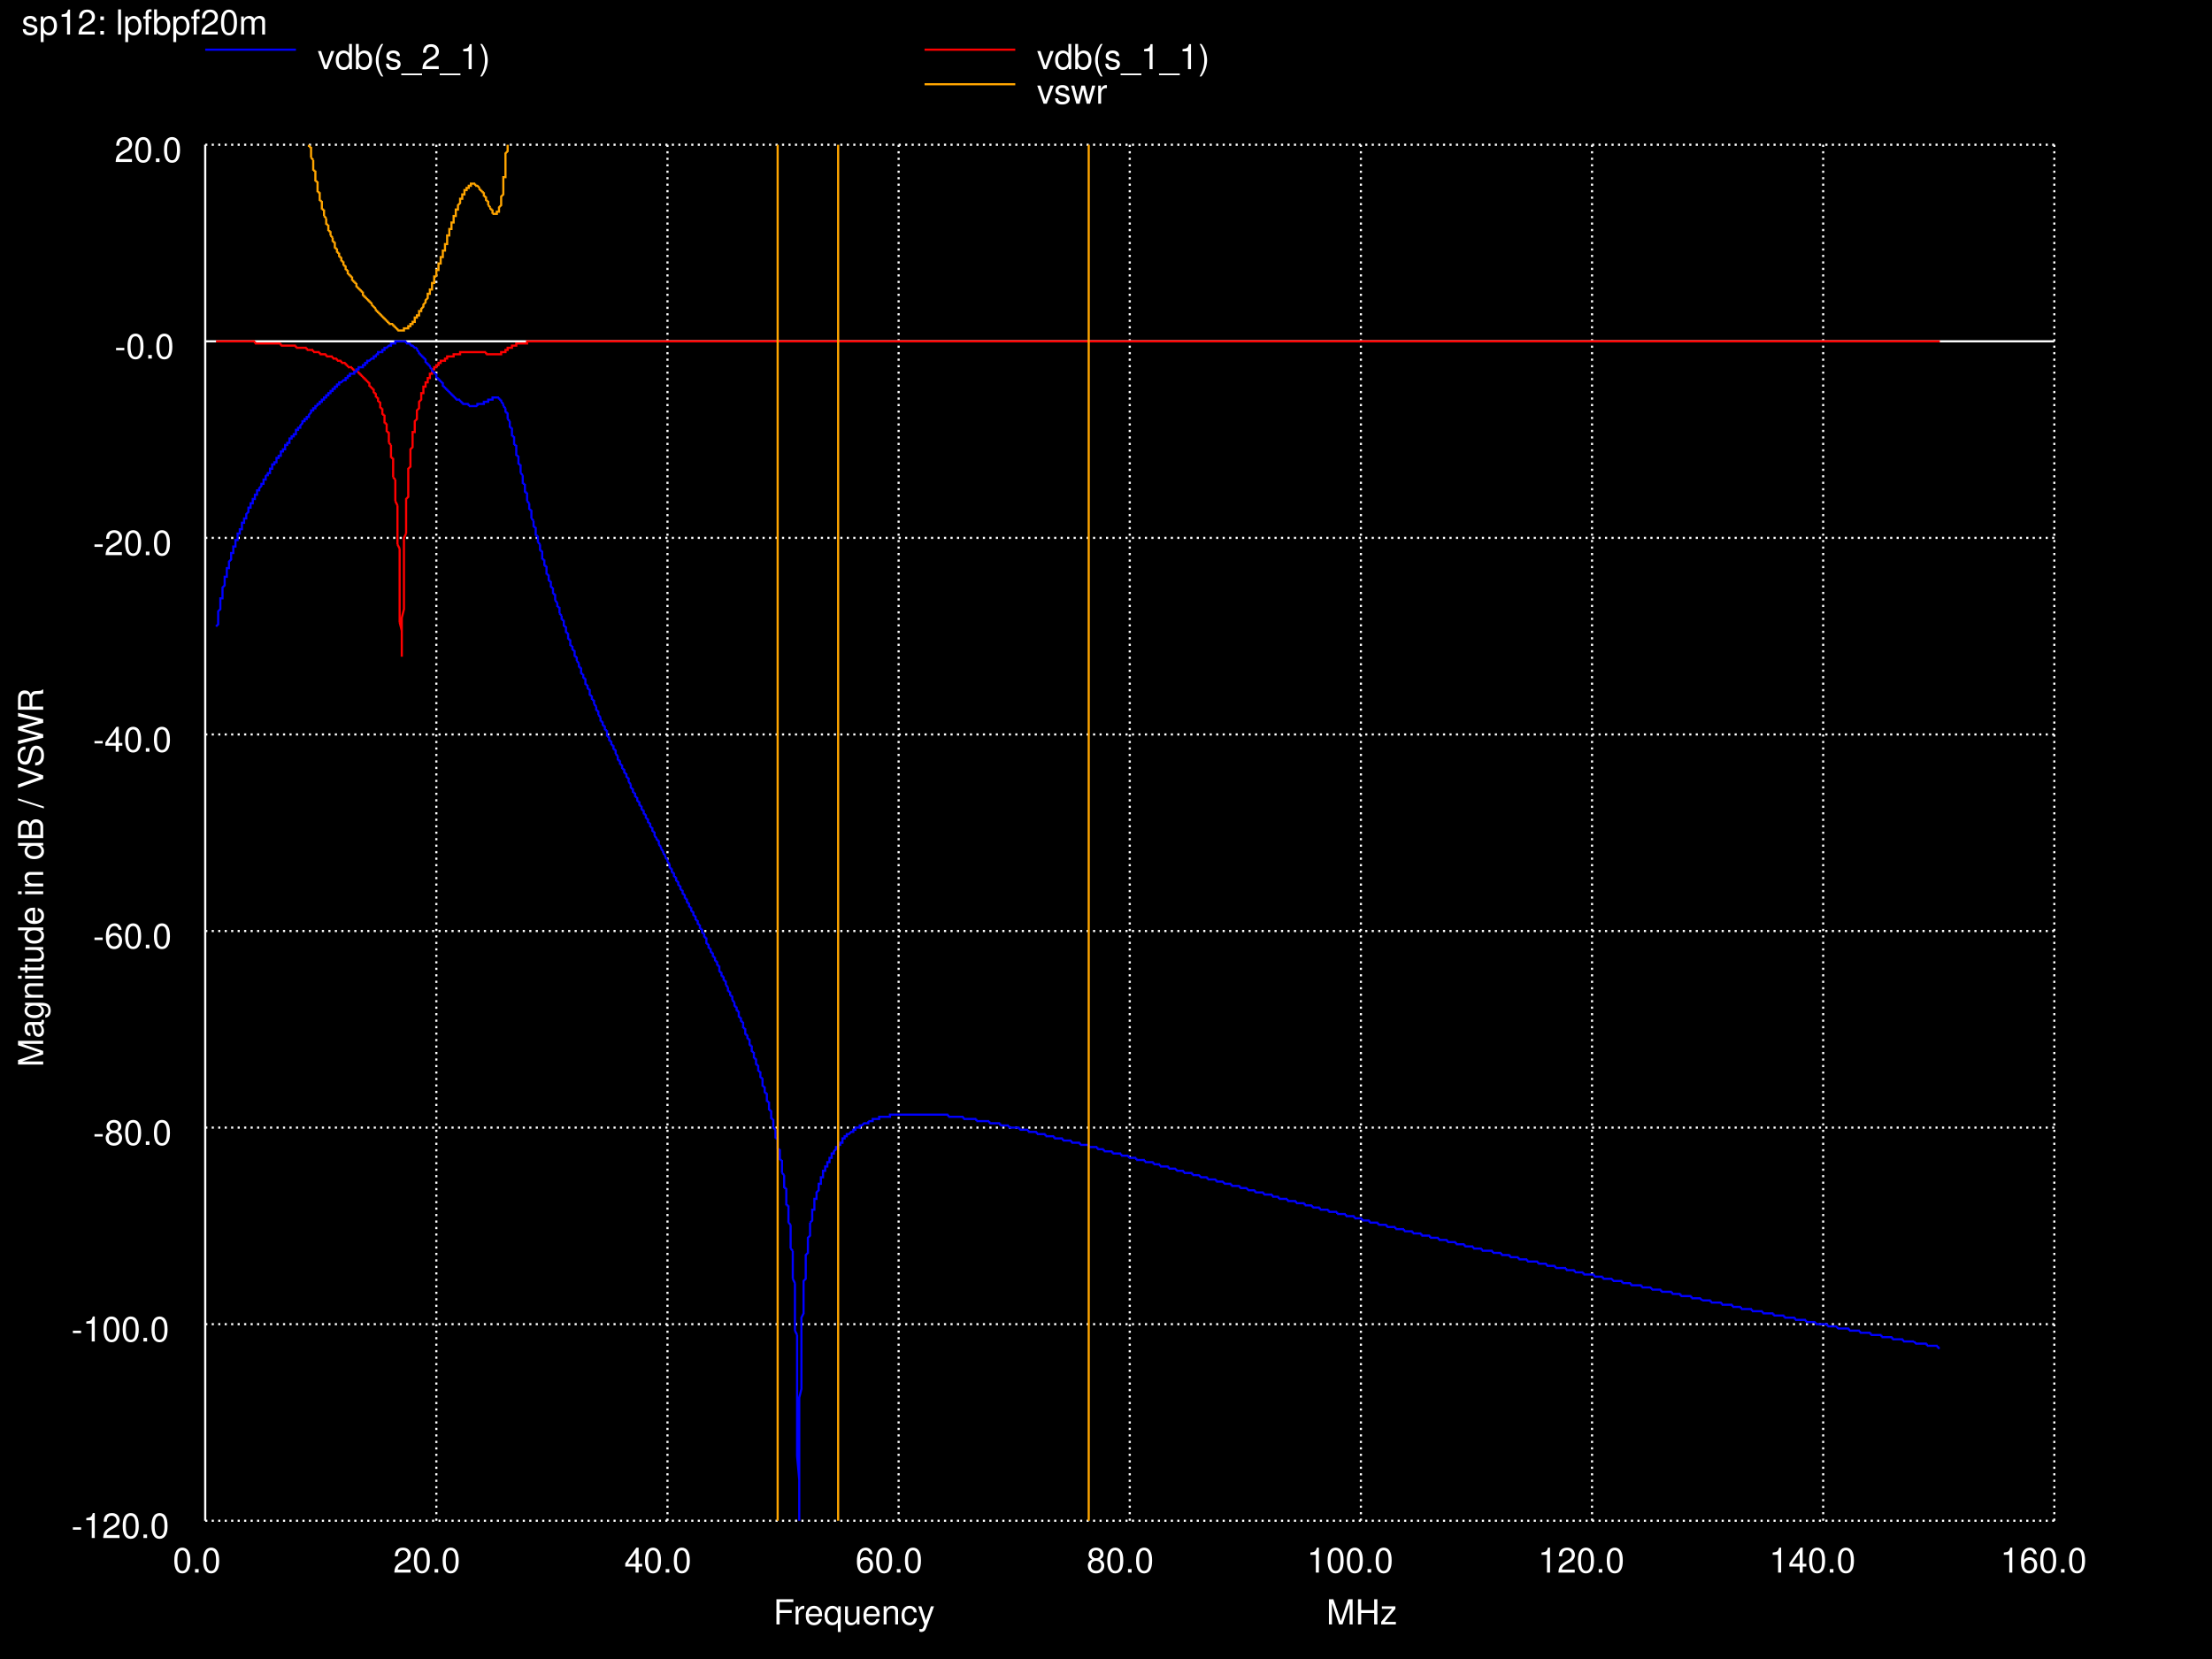
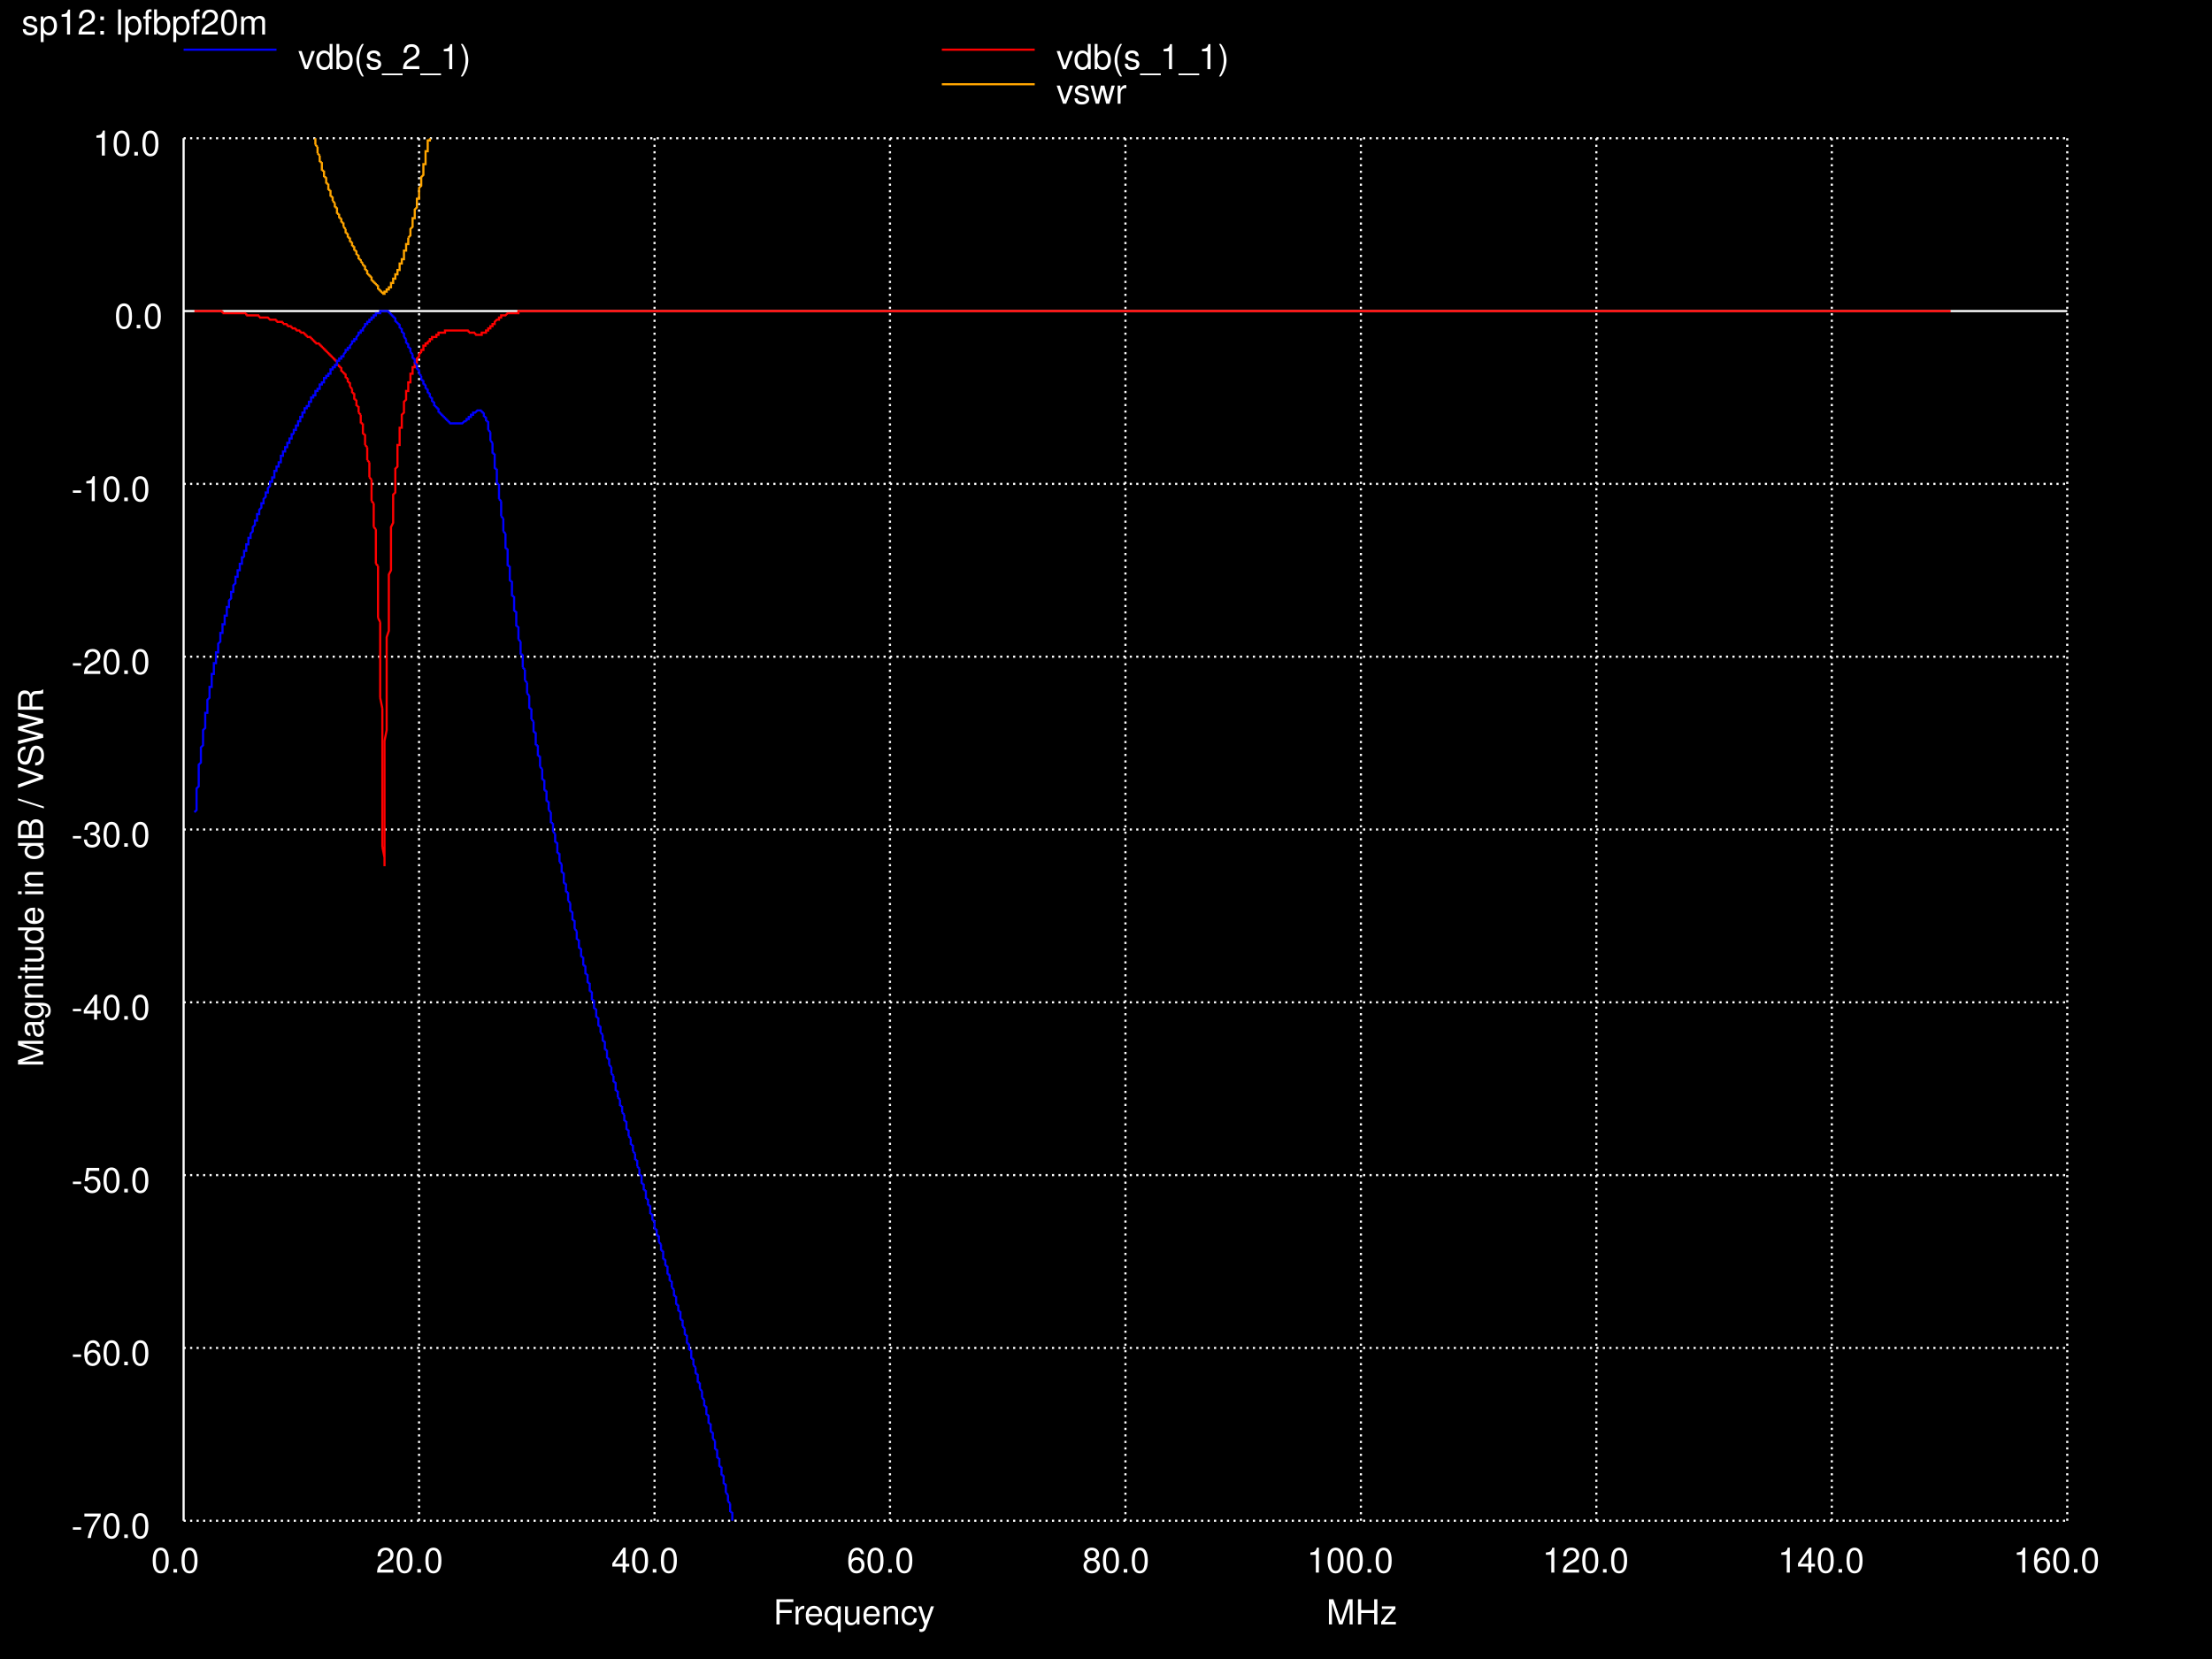
<svg xmlns="http://www.w3.org/2000/svg" version="1.1" width="100%" height="100%" viewBox="0 0 1024 768" style="fill: none; font-family: Helvetica;  font: Helvetica; ">
  <rect x="0" y="0" width="1024" height="768" fill="black" stroke="none" />
  <text stroke="none" fill="white" font-size="16" x="358" y="752">
Frequency
</text>
  <text transform="rotate(-90, 20, 494)" stroke="none" fill="white" font-size="16" x="20" y="494">
Magnitude in dB / VSWR
</text>
  <text stroke="none" fill="white" font-size="16" x="10" y="16">
sp12: lpfbpf20m
</text>
-   <path stroke="white" d="M95 704l0 -637" />
-   <text stroke="none" fill="white" font-size="16" x="80" y="728">
+   <path stroke="white" d="M85 704l0 -640" />
+   <text stroke="none" fill="white" font-size="16" x="70" y="728">
0.0
</text>
-   <path stroke="white" stroke-dasharray="1,2" d="M202 704l0 -637" />
-   <text stroke="none" fill="white" font-size="16" x="182" y="728">
+   <path stroke="white" stroke-dasharray="1,2" d="M194 704l0 -640" />
+   <text stroke="none" fill="white" font-size="16" x="174" y="728">
20.0
</text>
-   <path stroke="white" stroke-dasharray="1,2" d="M309 704l0 -637" />
-   <text stroke="none" fill="white" font-size="16" x="289" y="728">
+   <path stroke="white" stroke-dasharray="1,2" d="M303 704l0 -640" />
+   <text stroke="none" fill="white" font-size="16" x="283" y="728">
40.0
</text>
-   <path stroke="white" stroke-dasharray="1,2" d="M416 704l0 -637" />
-   <text stroke="none" fill="white" font-size="16" x="396" y="728">
+   <path stroke="white" stroke-dasharray="1,2" d="M412 704l0 -640" />
+   <text stroke="none" fill="white" font-size="16" x="392" y="728">
60.0
</text>
-   <path stroke="white" stroke-dasharray="1,2" d="M523 704l0 -637" />
-   <text stroke="none" fill="white" font-size="16" x="503" y="728">
+   <path stroke="white" stroke-dasharray="1,2" d="M521 704l0 -640" />
+   <text stroke="none" fill="white" font-size="16" x="501" y="728">
80.0
</text>
-   <path stroke="white" stroke-dasharray="1,2" d="M630 704l0 -637" />
+   <path stroke="white" stroke-dasharray="1,2" d="M630 704l0 -640" />
  <text stroke="none" fill="white" font-size="16" x="605" y="728">
100.0
</text>
-   <path stroke="white" stroke-dasharray="1,2" d="M737 704l0 -637" />
-   <text stroke="none" fill="white" font-size="16" x="712" y="728">
+   <path stroke="white" stroke-dasharray="1,2" d="M739 704l0 -640" />
+   <text stroke="none" fill="white" font-size="16" x="714" y="728">
120.0
</text>
-   <path stroke="white" stroke-dasharray="1,2" d="M844 704l0 -637" />
-   <text stroke="none" fill="white" font-size="16" x="819" y="728">
+   <path stroke="white" stroke-dasharray="1,2" d="M848 704l0 -640" />
+   <text stroke="none" fill="white" font-size="16" x="823" y="728">
140.0
</text>
-   <path stroke="white" stroke-dasharray="1,2" d="M951 704l0 -637" />
-   <text stroke="none" fill="white" font-size="16" x="926" y="728">
+   <path stroke="white" stroke-dasharray="1,2" d="M957 704l0 -640" />
+   <text stroke="none" fill="white" font-size="16" x="932" y="728">
160.0
</text>
  <text stroke="none" fill="white" font-size="16" x="614" y="752">
MHz
</text>
-   <path stroke="white" stroke-dasharray="1,2" d="M95 704l856 0" />
+   <path stroke="white" stroke-dasharray="1,2" d="M85 704l872 0" />
  <text stroke="none" fill="white" font-size="16" x="33" y="712">
- -120.0
+ -70.0
</text>
-   <path stroke="white" stroke-dasharray="1,2" d="M95 613l856 0" />
-   <text stroke="none" fill="white" font-size="16" x="33" y="621">
- -100.0
- </text>
-   <path stroke="white" stroke-dasharray="1,2" d="M95 522l856 0" />
-   <text stroke="none" fill="white" font-size="16" x="43" y="530">
- -80.0
- </text>
-   <path stroke="white" stroke-dasharray="1,2" d="M95 431l856 0" />
-   <text stroke="none" fill="white" font-size="16" x="43" y="439">
+   <path stroke="white" stroke-dasharray="1,2" d="M85 624l872 0" />
+   <text stroke="none" fill="white" font-size="16" x="33" y="632">
-60.0
</text>
-   <path stroke="white" stroke-dasharray="1,2" d="M95 340l856 0" />
-   <text stroke="none" fill="white" font-size="16" x="43" y="348">
+   <path stroke="white" stroke-dasharray="1,2" d="M85 544l872 0" />
+   <text stroke="none" fill="white" font-size="16" x="33" y="552">
+ -50.0
+ </text>
+   <path stroke="white" stroke-dasharray="1,2" d="M85 464l872 0" />
+   <text stroke="none" fill="white" font-size="16" x="33" y="472">
-40.0
</text>
-   <path stroke="white" stroke-dasharray="1,2" d="M95 249l856 0" />
-   <text stroke="none" fill="white" font-size="16" x="43" y="257">
+   <path stroke="white" stroke-dasharray="1,2" d="M85 384l872 0" />
+   <text stroke="none" fill="white" font-size="16" x="33" y="392">
+ -30.0
+ </text>
+   <path stroke="white" stroke-dasharray="1,2" d="M85 304l872 0" />
+   <text stroke="none" fill="white" font-size="16" x="33" y="312">
-20.0
</text>
-   <path stroke="white" d="M95 158l856 0" />
-   <text stroke="none" fill="white" font-size="16" x="53" y="166">
- -0.0
+   <path stroke="white" stroke-dasharray="1,2" d="M85 224l872 0" />
+   <text stroke="none" fill="white" font-size="16" x="33" y="232">
+ -10.0
</text>
-   <path stroke="white" stroke-dasharray="1,2" d="M95 67l856 0" />
-   <text stroke="none" fill="white" font-size="16" x="53" y="75">
- 20.0
+   <path stroke="white" d="M85 144l872 0" />
+   <text stroke="none" fill="white" font-size="16" x="53" y="152">
+ 0.0
+ </text>
+   <path stroke="white" stroke-dasharray="1,2" d="M85 64l872 0" />
+   <text stroke="none" fill="white" font-size="16" x="43" y="72">
+ 10.0
</text>
  <text stroke="none" fill="white" font-size="16" x="10" y="32">
     
</text>
-   <path stroke="red" d="M428 23l42 0" />
-   <text stroke="none" fill="white" font-size="16" x="480" y="32">
+   <path stroke="red" d="M436 23l43 0" />
+   <text stroke="none" fill="white" font-size="16" x="489" y="32">
vdb(s_1_1)
</text>
-   <path stroke="red" d="M100 158l18 0M118 159l0 -1M118 159l12 0M130 160l0 -1M130 160l7 0M137 161l0 -1M137 161l5 0M142 162l0 -1M142 162l3 0M145 163l0 -1M145 163l3 0M148 164l0 -1M148 164l3 0M151 165l0 -1M151 165l3 0M154 166l0 -1M154 166l2 0M156 167l0 -1" />
-   <path stroke="red" d="M156 167l2 0M158 168l0 -1M158 168l2 0M160 169l0 -1M160 169l1 0M161 170l0 -1M161 170l2 0M163 171l0 -1M163 171l1 0M164 172l0 -1M164 172l2 0M166 173l0 -1M166 173l1 0M167 174l0 -1M167 174l1 0M168 175l0 -1M168 175l1 0M169 176l0 -1" />
-   <path stroke="red" d="M169 176l1 0M170 177l0 -1M170 177l1 0M171 179l0 -2M171 179l1 0M172 180l0 -1M172 180l1 0M173 182l0 -2M173 182l1 0M174 184l0 -2M174 184l1 0M175 186l0 -2M175 186l1 0M176 189l0 -3M176 189l1 0M177 192l0 -3M177 192l1 0M178 196l0 -4" />
-   <path stroke="red" d="M178 196l1 0M179 200l0 -4M179 200l1 0M180 205l0 -5M180 205l1 1M181 212l0 -6M181 212l1 0M182 221l0 -9M182 221l1 1M183 232l0 -10M183 232l1 2M184 252l0 -18M184 252l1 2M185 288l0 -34M185 288l1 4M186 304l0 -18 1 -4 0 -33 1 -2" />
-   <path stroke="red" d="M188 247l0 -16 1 -1 0 -13 1 -1 0 -8 1 -1 0 -7 1 0 0 -5 1 -1 0 -4 1 -1 0 -3 1 -1 0 -3 1 0 0 -3 1 0 0 -2 1 0 0 -2 1 0 0 -2 1 0 0 -2 1 0 0 -1 1 0 0 -1 1 0 0 -1 1 0 0 -1 2 0 0 -1 1 0 0 -1 3 0 0 -1 3 0 0 -1 12 0M225 164l0 -1" />
-   <path stroke="red" d="M225 164l7 0 0 -1 2 0 0 -1 1 0 0 -1 2 0 0 -1 2 0 0 -1 5 0 0 -1 654 0" />
-   <path stroke="blue" d="M95 23l42 0" />
-   <text stroke="none" fill="white" font-size="16" x="147" y="32">
+   <path stroke="red" d="M90 144l13 0M103 145l0 -1M103 145l11 0M114 146l0 -1M114 146l6 0M120 147l0 -1M120 147l4 0 1 1 3 0M128 149l0 -1M128 149l3 0M131 150l0 -1M131 150l2 0M133 151l0 -1M133 151l2 0M135 152l0 -1M135 152l2 0M137 153l0 -1M137 153l2 0" />
+   <path stroke="red" d="M139 154l0 -1M139 154l2 0M141 155l0 -1M141 155l1 0M142 156l0 -1M142 156l2 0M144 157l0 -1M144 157l1 0M145 158l0 -1M145 158l1 0M146 159l0 -1M146 159l2 0M148 160l0 -1M148 160l1 0M149 161l0 -1M149 161l1 0M150 162l0 -1M150 162l1 0" />
+   <path stroke="red" d="M151 163l0 -1M151 163l1 0M152 164l0 -1M152 164l1 0M153 165l0 -1M153 165l1 0M154 166l0 -1M154 166l1 0M155 167l0 -1M155 167l1 0M156 169l0 -2M156 169l1 0M157 170l0 -1M157 170l1 0M158 172l0 -2M158 172l1 0M159 173l0 -1M159 173l1 0" />
+   <path stroke="red" d="M160 175l0 -2M160 175l1 0M161 177l0 -2M161 177l1 0M162 179l0 -2M162 179l1 1M163 182l0 -2M163 182l1 0M164 185l0 -3M164 185l1 0M165 188l0 -3M165 188l1 0M166 191l0 -3M166 191l1 1M167 196l0 -4M167 196l1 0M168 201l0 -5M168 201l1 0" />
+   <path stroke="red" d="M169 206l0 -5M169 206l1 1M170 213l0 -6M170 213l1 1M171 221l0 -7M171 221l1 1M172 232l0 -10M172 232l1 1M173 244l0 -11M173 244l1 1M174 261l0 -16M174 261l1 1M175 286l0 -24M175 286l1 2M176 323l0 -35M176 323l1 5M177 392l0 -64" />
+   <path stroke="red" d="M177 392l1 5M178 401l0 -58 1 -5 0 -43 1 -3 0 -26 1 -2 0 -20 1 -2 0 -13 1 -1 0 -11 1 -1 0 -10 1 0 0 -8 1 0 0 -6 1 -1 0 -5 1 -1 0 -4 1 0 0 -4 1 0 0 -4 1 0 0 -3 1 0 0 -2 1 0 0 -2 1 -1 0 -1 1 -1 0 -1 1 0 0 -2 1 0 0 -1 1 0 0 -1" />
+   <path stroke="red" d="M198 158l1 0 0 -1 1 0 0 -1 2 0 0 -1 1 0 0 -1 3 0 0 -1 11 0M217 154l0 -1M217 154l3 0M220 155l0 -1M220 155l3 0 0 -1 2 0 0 -1 1 0 0 -1 1 0 0 -1 1 0 0 -1 1 0 0 -1 1 -1 1 0 0 -1 1 0 0 -1 2 0 1 -1 5 0 0 -1 663 0" />
+   <path stroke="blue" d="M85 23l43 0" />
+   <text stroke="none" fill="white" font-size="16" x="138" y="32">
vdb(s_2_1)
</text>
-   <path stroke="blue" d="M100 290l1 -1 0 -6 1 -1 0 -5 1 0 0 -5 1 -1 0 -4 1 0 0 -4 1 0 0 -3 1 -1 0 -3 1 0 0 -3 1 0 0 -3 1 0 0 -3 1 0 0 -2 1 0 0 -3 1 0 0 -2 1 0 0 -2 1 -1 0 -2 1 0 0 -2 1 0 0 -2 1 0 0 -2 1 0 0 -2 1 0 0 -1 1 -1 0 -1 1 0 0 -2 1 0 0 -2" />
-   <path stroke="blue" d="M123 220l1 0 0 -1 1 0 0 -2 1 0 0 -2 1 0 0 -1 1 0 0 -2 1 0 0 -1 1 0 0 -2 1 0 0 -1 1 0 0 -2 1 0 0 -1 1 0 0 -2 1 0 0 -1 1 0 0 -1 1 0 0 -2 1 0 0 -1 1 0 0 -1 1 -1 0 -1 1 0 0 -1 1 0 0 -1 1 0 0 -1 1 -1 0 -1 1 0 0 -1 1 0 0 -1 1 0" />
-   <path stroke="blue" d="M147 188l0 -1 1 0 0 -1 1 0 0 -1 1 0 0 -1 1 0 0 -1 1 0 0 -1 1 0 0 -1 1 0 0 -1 1 0 0 -1 1 0 0 -1 1 0 0 -1 1 0 1 -1 1 0 0 -1 1 0 0 -1 1 0 0 -1 2 0 0 -1 1 0 0 -1 1 0 0 -1 2 0 0 -1 1 0 0 -1 1 0 0 -1 1 0 1 -1 1 0 0 -1 1 0 0 -1" />
-   <path stroke="blue" d="M174 164l1 0 0 -1 2 0 0 -1 1 0 0 -1 1 0 1 -1 1 0 0 -1 2 0 0 -1 5 0M188 159l0 -1M188 159l2 0M190 160l0 -1M190 160l1 0 1 1 1 0M193 162l0 -1M193 162l1 1M194 164l0 -1M194 164l1 0M195 165l0 -1M195 165l1 0M196 166l0 -1M196 166l1 0" />
-   <path stroke="blue" d="M197 168l0 -2M197 168l1 0M198 169l0 -1M198 169l1 0M199 170l0 -1M199 170l1 1M200 172l0 -1M200 172l1 0M201 173l0 -1M201 173l1 0M202 175l0 -2M202 175l1 0M203 176l0 -1M203 176l1 0M204 177l0 -1M204 177l1 0M205 179l0 -2M205 179l1 0" />
-   <path stroke="blue" d="M206 180l0 -1M206 180l1 0M207 181l0 -1M207 181l1 0M208 182l0 -1M208 182l1 0M209 183l0 -1M209 183l1 0M210 184l0 -1M210 184l1 0M211 185l0 -1M211 185l2 0M213 186l0 -1M213 186l1 0M214 187l0 -1M214 187l3 0M217 188l0 -1M217 188l4 0" />
-   <path stroke="blue" d="M221 188l0 -1 3 0 0 -1 2 0 0 -1 2 0 0 -1 3 0M231 185l0 -1M231 185l1 0M232 186l0 -1M232 186l1 1M233 188l0 -1M233 188l1 1M234 191l0 -2M234 191l1 0M235 194l0 -3M235 194l1 1M236 198l0 -3M236 198l1 0M237 202l0 -4M237 202l1 0" />
-   <path stroke="blue" d="M238 206l0 -4M238 206l1 0M239 211l0 -5M239 211l1 0M240 215l0 -4M240 215l1 0M241 219l0 -4M241 219l1 1M242 224l0 -4M242 224l1 0M243 228l0 -4M243 228l1 0M244 232l0 -4M244 232l1 1M245 236l0 -3M245 236l1 0M246 240l0 -4M246 240l1 1" />
-   <path stroke="blue" d="M247 244l0 -3M247 244l1 0M248 248l0 -4M248 248l1 0M249 251l0 -3M249 251l1 1M250 255l0 -3M250 255l1 0M251 259l0 -4M251 259l1 0M252 262l0 -3M252 262l1 0M253 266l0 -4M253 266l1 0M254 269l0 -3M254 269l1 0M255 272l0 -3M255 272l1 0" />
-   <path stroke="blue" d="M256 275l0 -3M256 275l1 0M257 278l0 -3M257 278l1 1M258 281l0 -2M258 281l1 0M259 284l0 -3M259 284l1 1M260 287l0 -2M260 287l1 0M261 290l0 -3M261 290l1 0M262 293l0 -3M262 293l1 0M263 296l0 -3M263 296l1 0M264 299l0 -3M264 299l1 0" />
-   <path stroke="blue" d="M265 301l0 -2M265 301l1 0M266 304l0 -3M266 304l1 0M267 306l0 -2M267 306l1 1M268 309l0 -2M268 309l1 0M269 312l0 -3M269 312l1 0M270 314l0 -2M270 314l1 0M271 317l0 -3M271 317l1 0M272 319l0 -2M272 319l1 0M273 322l0 -3M273 322l1 0" />
-   <path stroke="blue" d="M274 324l0 -2M274 324l1 0M275 326l0 -2M275 326l1 1M276 329l0 -2M276 329l1 0M277 331l0 -2M277 331l1 1M278 334l0 -2M278 334l1 0M279 336l0 -2M279 336l1 0M280 338l0 -2M280 338l1 0M281 341l0 -3M281 341l1 0M282 343l0 -2M282 343l1 0" />
-   <path stroke="blue" d="M283 345l0 -2M283 345l1 0M284 347l0 -2M284 347l1 0M285 349l0 -2M285 349l1 1M286 352l0 -2M286 352l1 0M287 354l0 -2M287 354l1 0M288 356l0 -2M288 356l1 0M289 358l0 -2M289 358l1 0M290 360l0 -2M290 360l1 0M291 362l0 -2M291 362l1 1" />
-   <path stroke="blue" d="M292 365l0 -2M292 365l1 0M293 367l0 -2M293 367l1 0M294 369l0 -2M294 369l1 0M295 371l0 -2M295 371l1 0M296 373l0 -2M296 373l1 0M297 375l0 -2M297 375l1 0M298 377l0 -2M298 377l1 0M299 379l0 -2M299 379l1 0M300 381l0 -2M300 381l1 0" />
-   <path stroke="blue" d="M301 383l0 -2M301 383l1 0M302 385l0 -2M302 385l1 0M303 387l0 -2M303 387l1 1M304 389l0 -1M304 389l1 0M305 391l0 -2M305 391l1 1M306 393l0 -1M306 393l1 1M307 395l0 -1M307 395l1 1M308 397l0 -1M308 397l1 1M309 399l0 -1M309 399l1 1" />
-   <path stroke="blue" d="M310 402l0 -2M310 402l1 0M311 404l0 -2M311 404l1 0M312 406l0 -2M312 406l1 0M313 408l0 -2M313 408l1 0M314 410l0 -2M314 410l1 0M315 412l0 -2M315 412l1 0M316 414l0 -2M316 414l1 0M317 416l0 -2M317 416l1 0M318 418l0 -2M318 418l1 0" />
-   <path stroke="blue" d="M319 420l0 -2M319 420l1 0M320 422l0 -2M320 422l1 0M321 424l0 -2M321 424l1 0M322 426l0 -2M322 426l1 0M323 428l0 -2M323 428l1 0M324 430l0 -2M324 430l1 0M325 432l0 -2M325 432l1 0M326 434l0 -2M326 434l1 0M327 437l0 -3M327 437l1 0" />
-   <path stroke="blue" d="M328 439l0 -2M328 439l1 0M329 441l0 -2M329 441l1 0M330 443l0 -2M330 443l1 0M331 445l0 -2M331 445l1 0M332 447l0 -2M332 447l1 0M333 450l0 -3M333 450l1 0M334 452l0 -2M334 452l1 0M335 454l0 -2M335 454l1 0M336 456l0 -2M336 456l1 1" />
-   <path stroke="blue" d="M337 459l0 -2M337 459l1 0M338 461l0 -2M338 461l1 0M339 463l0 -2M339 463l1 1M340 466l0 -2M340 466l1 0M341 468l0 -2M341 468l1 0M342 471l0 -3M342 471l1 0M343 473l0 -2M343 473l1 0M344 476l0 -3M344 476l1 0M345 479l0 -3M345 479l1 0" />
-   <path stroke="blue" d="M346 481l0 -2M346 481l1 0M347 484l0 -3M347 484l1 0M348 487l0 -3M348 487l1 0M349 490l0 -3M349 490l1 0M350 493l0 -3M350 493l1 0M351 496l0 -3M351 496l1 0M352 499l0 -3M352 499l1 0M353 503l0 -4M353 503l1 0M354 506l0 -3M354 506l1 0" />
-   <path stroke="blue" d="M355 510l0 -4M355 510l1 0M356 514l0 -4M356 514l1 0M357 518l0 -4M357 518l1 0M358 522l0 -4M358 522l1 1M359 527l0 -4M359 527l1 0M360 532l0 -5M360 532l1 0M361 537l0 -5M361 537l1 0M362 543l0 -6M362 543l1 1M363 550l0 -6M363 550l1 0" />
-   <path stroke="blue" d="M364 558l0 -8M364 558l1 0M365 566l0 -8M365 566l1 1M366 578l0 -11M366 578l1 1M367 592l0 -13M367 592l1 2M368 616l0 -22M368 616l1 2M369 674l0 -56M369 674l1 11M370 704l0 -57 1 -4 0 -33 1 -2 0 -15 1 -1 0 -11 1 -1 0 -7 1 -1 0 -6" />
-   <path stroke="blue" d="M375 566l1 -1 0 -5 1 0 0 -5 1 0 0 -3 1 -1 0 -3 1 0 0 -3 1 0 0 -3 1 0 0 -2 1 0 0 -2 1 0 0 -2 1 0 0 -2 1 0 0 -1 1 -1 0 -1 1 0 0 -1 1 0 0 -1 1 0 0 -2 1 0 0 -1 1 0 0 -1 1 0 1 -1 1 0 0 -1 1 0 0 -1 2 0 0 -1 1 0 1 -1 2 0 0 -1" />
-   <path stroke="blue" d="M402 519l2 0 0 -1 3 0 0 -1 5 0 0 -1 27 0M439 517l0 -1M439 517l7 0M446 518l0 -1M446 518l6 0M452 519l0 -1M452 519l6 0M458 520l0 -1M458 520l5 0M463 521l0 -1M463 521l4 0M467 522l0 -1M467 522l5 0M472 523l0 -1M472 523l4 0M476 524l0 -1" />
-   <path stroke="blue" d="M476 524l4 0M480 525l0 -1M480 525l4 0M484 526l0 -1M484 526l4 0M488 527l0 -1M488 527l4 0M492 528l0 -1M492 528l4 0M496 529l0 -1M496 529l4 0M500 530l0 -1M500 530l4 0M504 531l0 -1M504 531l4 0M508 532l0 -1M508 532l3 0M511 533l0 -1" />
-   <path stroke="blue" d="M511 533l4 0M515 534l0 -1M515 534l4 0M519 535l0 -1M519 535l3 0 1 1 3 0M526 537l0 -1M526 537l4 0M530 538l0 -1M530 538l4 0M534 539l0 -1M534 539l3 0M537 540l0 -1M537 540l4 0M541 541l0 -1M541 541l3 0 1 1 3 0M548 543l0 -1M548 543l4 0" />
-   <path stroke="blue" d="M552 544l0 -1M552 544l3 0 1 1 3 0M559 546l0 -1M559 546l4 0M563 547l0 -1M563 547l3 0 1 1 3 0M570 549l0 -1M570 549l4 0M574 550l0 -1M574 550l3 0 1 1 3 0M581 552l0 -1M581 552l4 0M585 553l0 -1M585 553l4 0M589 554l0 -1M589 554l3 0" />
-   <path stroke="blue" d="M592 555l0 -1M592 555l4 0M596 556l0 -1M596 556l4 0M600 557l0 -1M600 557l4 0M604 558l0 -1M604 558l3 0 1 1 3 0M611 560l0 -1M611 560l4 0M615 561l0 -1M615 561l4 0M619 562l0 -1M619 562l4 0M623 563l0 -1M623 563l4 0M627 564l0 -1" />
-   <path stroke="blue" d="M627 564l3 0 1 1 3 0M634 566l0 -1M634 566l4 0M638 567l0 -1M638 567l4 0M642 568l0 -1M642 568l4 0M646 569l0 -1M646 569l4 0M650 570l0 -1M650 570l4 0M654 571l0 -1M654 571l4 0M658 572l0 -1M658 572l4 0M662 573l0 -1M662 573l4 0" />
-   <path stroke="blue" d="M666 574l0 -1M666 574l4 0M670 575l0 -1M670 575l4 0M674 576l0 -1M674 576l4 0M678 577l0 -1M678 577l4 0M682 578l0 -1M682 578l4 0M686 579l0 -1M686 579l5 0M691 580l0 -1M691 580l4 0M695 581l0 -1M695 581l4 0M699 582l0 -1M699 582l4 0" />
-   <path stroke="blue" d="M703 583l0 -1M703 583l4 0M707 584l0 -1M707 584l5 0M712 585l0 -1M712 585l4 0M716 586l0 -1M716 586l4 0M720 587l0 -1M720 587l5 0M725 588l0 -1M725 588l4 0M729 589l0 -1M729 589l4 0M733 590l0 -1M733 590l5 0M738 591l0 -1M738 591l4 0" />
-   <path stroke="blue" d="M742 592l0 -1M742 592l4 0 1 1 4 0M751 594l0 -1M751 594l4 0M755 595l0 -1M755 595l5 0M760 596l0 -1M760 596l4 0 1 1 4 0M769 598l0 -1M769 598l5 0M774 599l0 -1M774 599l4 0M778 600l0 -1M778 600l5 0M783 601l0 -1M783 601l4 0 1 1" />
-   <path stroke="blue" d="M788 602l4 0M792 603l0 -1M792 603l5 0M797 604l0 -1M797 604l5 0M802 605l0 -1M802 605l4 0M806 606l0 -1M806 606l5 0M811 607l0 -1M811 607l5 0M816 608l0 -1M816 608l5 0M821 609l0 -1M821 609l5 0M826 610l0 -1M826 610l5 0M831 611l0 -1" />
-   <path stroke="blue" d="M831 611l5 0M836 612l0 -1M836 612l4 0 1 1 5 0M846 614l0 -1M846 614l4 0 1 1 5 0M856 616l0 -1M856 616l5 0M861 617l0 -1M861 617l5 0M866 618l0 -1M866 618l5 0M871 619l0 -1M871 619l5 0M876 620l0 -1M876 620l5 0M881 621l0 -1M881 621l5 0" />
-   <path stroke="blue" d="M886 621l1 1 5 0M892 623l0 -1M892 623l5 0M897 624l0 -1M897 624l1 0" />
-   <path stroke="#FFA500" d="M428 39l42 0" />
-   <text stroke="none" fill="white" font-size="16" x="480" y="48">
+   <path stroke="blue" d="M90 376l1 -1 0 -10 1 -1 0 -10 1 -1 0 -7 1 -1 0 -7 1 -1 0 -7 1 0 0 -6 1 -1 0 -5 1 0 0 -6 1 0 0 -5 1 0 0 -5 1 0 0 -4 1 -1 0 -4 1 0 0 -4 1 0 0 -4 1 0 0 -4 1 0 0 -3 1 -1 0 -3 1 0 0 -3 1 -1 0 -3 1 0 0 -3 1 0 0 -3 1 0 0 -3 1 0" />
+   <path stroke="blue" d="M113 258l0 -3 1 0 0 -3 1 0 0 -3 1 0 0 -2 1 -1 0 -2 1 -1 0 -2 1 0 0 -3 1 0 0 -2 1 -1 0 -2 1 0 0 -2 1 -1 0 -2 1 0 0 -2 1 -1 0 -2 1 0 0 -2 1 0 0 -3 1 0 0 -2 1 0 0 -2 1 0 0 -3 1 0 0 -2 1 0 0 -2 1 0 0 -2 1 0 0 -2 1 0 0 -2 1 0" />
+   <path stroke="blue" d="M136 201l0 -2 1 0 0 -2 1 0 0 -2 1 0 0 -2 1 0 0 -2 1 0 0 -2 1 0 0 -1 1 0 0 -2 1 0 0 -2 1 0 0 -1 1 0 0 -2 1 0 0 -1 1 0 0 -2 1 0 0 -1 1 0 0 -2 1 0 0 -1 1 0 0 -1 1 0 0 -2 1 0 0 -1 1 0 0 -1 1 0 0 -2 1 0 0 -1 1 0 0 -1 1 0 0 -1" />
+   <path stroke="blue" d="M159 164l1 -1 0 -1 1 0 0 -1 1 0 0 -1 1 -1 0 -1 1 0 0 -1 1 0 0 -1 1 -1 0 -1 1 0 0 -1 1 0 0 -1 1 -1 0 -1 1 0 0 -1 1 0 0 -1 1 0 0 -1 1 0 0 -1 1 0 0 -1 2 0 0 -1 4 0M180 145l0 -1M180 145l1 0M181 146l0 -1M181 146l1 0M182 147l0 -1" />
+   <path stroke="blue" d="M182 147l1 0M183 149l0 -2M183 149l1 0M184 150l0 -1M184 150l1 0M185 152l0 -2M185 152l1 0M186 154l0 -2M186 154l1 0M187 156l0 -2M187 156l1 1M188 159l0 -2M188 159l1 0M189 161l0 -2M189 161l1 0M190 163l0 -2M190 163l1 1M191 166l0 -2" />
+   <path stroke="blue" d="M191 166l1 0M192 168l0 -2M192 168l1 1M193 171l0 -2M193 171l1 0M194 173l0 -2M194 173l1 1M195 176l0 -2M195 176l1 0M196 178l0 -2M196 178l1 0M197 180l0 -2M197 180l1 0M198 182l0 -2M198 182l1 0M199 184l0 -2M199 184l1 0M200 186l0 -2" />
+   <path stroke="blue" d="M200 186l1 0M201 188l0 -2M201 188l1 0M202 189l0 -1M202 189l1 0M203 191l0 -2M203 191l1 0M204 192l0 -1M204 192l1 0M205 193l0 -1M205 193l1 0M206 194l0 -1M206 194l1 0M207 195l0 -1M207 195l1 0M208 196l0 -1M208 196l6 0 1 -1 1 0" />
+   <path stroke="blue" d="M216 195l0 -1 1 0 0 -1 1 0 0 -1 1 0 0 -1 1 0 1 -1 2 0M223 191l0 -1M223 191l1 0M224 193l0 -2M224 193l1 0M225 195l0 -2M225 195l1 0M226 199l0 -4M226 199l1 1M227 204l0 -4M227 204l1 1M228 210l0 -5M228 210l1 0M229 217l0 -7M229 217l1 0" />
+   <path stroke="blue" d="M230 224l0 -7M230 224l1 0M231 231l0 -7M231 231l1 1M232 239l0 -7M232 239l1 1M233 246l0 -6M233 246l1 1M234 254l0 -7M234 254l1 0M235 262l0 -8M235 262l1 0M236 269l0 -7M236 269l1 0M237 276l0 -7M237 276l1 0M238 283l0 -7M238 283l1 0" />
+   <path stroke="blue" d="M239 290l0 -7M239 290l1 0M240 296l0 -6M240 296l1 1M241 303l0 -6M241 303l1 0M242 309l0 -6M242 309l1 1M243 315l0 -5M243 315l1 1M244 321l0 -5M244 321l1 1M245 328l0 -6M245 328l1 0M246 333l0 -5M246 333l1 1M247 339l0 -5M247 339l1 0" />
+   <path stroke="blue" d="M248 345l0 -6M248 345l1 0M249 350l0 -5M249 350l1 0M250 355l0 -5M250 355l1 1M251 361l0 -5M251 361l1 0M252 366l0 -5M252 366l1 0M253 371l0 -5M253 371l1 0M254 375l0 -4M254 375l1 1M255 381l0 -5M255 381l1 0M256 385l0 -4M256 385l1 1" />
+   <path stroke="blue" d="M257 390l0 -4M257 390l1 0M258 395l0 -5M258 395l1 0M259 399l0 -4M259 399l1 1M260 404l0 -4M260 404l1 0M261 409l0 -5M261 409l1 0M262 413l0 -4M262 413l1 0M263 417l0 -4M263 417l1 1M264 422l0 -4M264 422l1 0M265 426l0 -4M265 426l1 0" />
+   <path stroke="blue" d="M266 430l0 -4M266 430l1 1M267 435l0 -4M267 435l1 0M268 439l0 -4M268 439l1 0M269 443l0 -4M269 443l1 0M270 447l0 -4M270 447l1 0M271 451l0 -4M271 451l1 0M272 455l0 -4M272 455l1 0M273 459l0 -4M273 459l1 0M274 463l0 -4M274 463l1 0" />
+   <path stroke="blue" d="M275 467l0 -4M275 467l1 0M276 471l0 -4M276 471l1 0M277 475l0 -4M277 475l1 0M278 478l0 -3M278 478l1 1M279 482l0 -3M279 482l1 0M280 486l0 -4M280 486l1 0M281 490l0 -4M281 490l1 0M282 493l0 -3M282 493l1 1M283 497l0 -3M283 497l1 1" />
+   <path stroke="blue" d="M284 501l0 -3M284 501l1 0M285 505l0 -4M285 505l1 0M286 508l0 -3M286 508l1 1M287 512l0 -3M287 512l1 0M288 515l0 -3M288 515l1 1M289 519l0 -3M289 519l1 0M290 523l0 -4M290 523l1 0M291 526l0 -3M291 526l1 1M292 530l0 -3M292 530l1 0" />
+   <path stroke="blue" d="M293 533l0 -3M293 533l1 1M294 537l0 -3M294 537l1 0M295 540l0 -3M295 540l1 1M296 544l0 -3M296 544l1 0M297 548l0 -4M297 548l1 0M298 551l0 -3M298 551l1 0M299 555l0 -4M299 555l1 0M300 558l0 -3M300 558l1 0M301 562l0 -4M301 562l1 0" />
+   <path stroke="blue" d="M302 565l0 -3M302 565l1 0M303 569l0 -4M303 569l1 0M304 572l0 -3M304 572l1 0M305 575l0 -3M305 575l1 1M306 579l0 -3M306 579l1 0M307 583l0 -4M307 583l1 0M308 586l0 -3M308 586l1 0M309 590l0 -4M309 590l1 0M310 593l0 -3M310 593l1 0" />
+   <path stroke="blue" d="M311 596l0 -3M311 596l1 1M312 600l0 -3M312 600l1 0M313 604l0 -4M313 604l1 0M314 607l0 -3M314 607l1 0M315 611l0 -4M315 611l1 0M316 614l0 -3M316 614l1 1M317 618l0 -3M317 618l1 0M318 622l0 -4M318 622l1 0M319 625l0 -3M319 625l1 0" />
+   <path stroke="blue" d="M320 629l0 -4M320 629l1 0M321 632l0 -3M321 632l1 1M322 636l0 -3M322 636l1 0M323 640l0 -4M323 640l1 0M324 643l0 -3M324 643l1 1M325 647l0 -3M325 647l1 1M326 651l0 -3M326 651l1 0M327 655l0 -4M327 655l1 0M328 659l0 -4M328 659l1 0" />
+   <path stroke="blue" d="M329 663l0 -4M329 663l1 0M330 666l0 -3M330 666l1 1M331 671l0 -4M331 671l1 0M332 675l0 -4M332 675l1 0M333 679l0 -4M333 679l1 0M334 683l0 -4M334 683l1 0M335 687l0 -4M335 687l1 0M336 691l0 -4M336 691l1 1M337 695l0 -3M337 695l1 1" />
+   <path stroke="blue" d="M338 700l0 -4M338 700l1 0M339 704l0 -4" />
+   <path stroke="#FFA500" d="M436 39l43 0" />
+   <text stroke="none" fill="white" font-size="16" x="489" y="48">
vswr
</text>
-   <path stroke="#FFA500" d="M143 68l0 -1M143 68l1 0M144 73l0 -5M144 73l1 1M145 79l0 -5M145 79l1 0M146 84l0 -5M146 84l1 0M147 89l0 -5M147 89l1 0M148 93l0 -4M148 93l1 0M149 97l0 -4M149 97l1 0M150 100l0 -3M150 100l1 1M151 104l0 -3M151 104l1 0M152 107l0 -3" />
-   <path stroke="#FFA500" d="M152 107l1 0M153 109l0 -2M153 109l1 1M154 112l0 -2M154 112l1 0M155 115l0 -3M155 115l1 0M156 117l0 -2M156 117l1 0M157 119l0 -2M157 119l1 0M158 121l0 -2M158 121l1 0M159 123l0 -2M159 123l1 0M160 125l0 -2M160 125l1 0M161 127l0 -2" />
-   <path stroke="#FFA500" d="M161 127l1 0M162 128l0 -1M162 128l1 0M163 130l0 -2M163 130l1 0M164 131l0 -1M164 131l1 0M165 133l0 -2M165 133l1 0M166 134l0 -1M166 134l1 0M167 135l0 -1M167 135l1 0M168 137l0 -2M168 137l1 0M169 138l0 -1M169 138l1 0M170 139l0 -1" />
-   <path stroke="#FFA500" d="M170 139l1 0M171 140l0 -1M171 140l1 0M172 141l0 -1M172 141l2 2M174 144l0 -1M174 144l1 0M175 145l0 -1M175 145l1 0M176 146l0 -1M176 146l1 0M177 147l0 -1M177 147l1 0M178 148l0 -1M178 148l1 0M179 149l0 -1M179 149l1 0M180 150l0 -1" />
-   <path stroke="#FFA500" d="M180 150l2 0M182 151l0 -1M182 151l1 0M183 152l0 -1M183 152l1 0M184 153l0 -1M184 153l3 0 0 -1 2 0 0 -1 1 0 0 -1 1 0 0 -1 1 0 0 -2 1 0 0 -1 1 0 0 -2 1 0 0 -1 1 -1 0 -1 1 -1 0 -1 1 -1 0 -2 1 0 0 -2 1 0 0 -3 1 0 0 -3 1 0" />
-   <path stroke="#FFA500" d="M202 128l0 -3 1 0 0 -3 1 0 0 -3 1 0 0 -3 1 0 0 -3 1 0 0 -4 1 0 0 -3 1 0 0 -3 1 0 0 -3 1 0 0 -3 1 0 0 -2 1 -1 0 -2 1 0 0 -2 1 0 0 -2 1 0 0 -1 1 0 0 -1 1 0 0 -1 2 0M220 86l0 -1M220 86l1 0 1 1M222 88l0 -1M222 88l1 0M223 89l0 -1" />
-   <path stroke="#FFA500" d="M223 89l1 0M224 91l0 -2M224 91l1 0M225 93l0 -2M225 93l1 0M226 95l0 -2M226 95l1 1M227 97l0 -1M227 97l1 0M228 99l0 -2M228 99l2 0 0 -1 1 0 0 -2 1 -1 0 -4 1 -1 0 -8 1 0 0 -11 1 -1 0 -3M360 704l0 -637M388 704l0 -637M504 704l0 -637" />
+   <path stroke="#FFA500" d="M146 67l0 -3M146 67l1 1M147 71l0 -3M147 71l1 1M148 75l0 -3M148 75l1 0M149 79l0 -4M149 79l1 0M150 82l0 -3M150 82l1 0M151 85l0 -3M151 85l1 0M152 88l0 -3M152 88l1 0M153 91l0 -3M153 91l1 0M154 93l0 -2M154 93l1 1M155 96l0 -2" />
+   <path stroke="#FFA500" d="M155 96l1 0M156 99l0 -3M156 99l1 0M157 101l0 -2M157 101l1 0M158 103l0 -2M158 103l1 0M159 105l0 -2M159 105l1 1M160 108l0 -2M160 108l1 0M161 110l0 -2M161 110l1 0M162 112l0 -2M162 112l1 0M163 114l0 -2M163 114l1 0M164 116l0 -2" />
+   <path stroke="#FFA500" d="M164 116l1 0M165 118l0 -2M165 118l1 0M166 120l0 -2M166 120l1 0M167 121l0 -1M167 121l1 1M168 123l0 -1M168 123l1 0M169 125l0 -2M169 125l1 0M170 127l0 -2M170 127l1 0M171 128l0 -1M171 128l1 0M172 130l0 -2M172 130l1 0M173 131l0 -1" />
+   <path stroke="#FFA500" d="M173 131l1 0M174 132l0 -1M174 132l1 0M175 134l0 -2M175 134l1 0M176 135l0 -1M176 135l1 0M177 136l0 -1M177 136l1 0 0 -1 1 0 0 -1 1 0 0 -1 1 0 0 -2 1 0 0 -2 1 0 0 -2 1 0 0 -2 1 0 0 -3 1 0 0 -2 1 0 0 -4 1 0 0 -3 1 0 0 -3" />
+   <path stroke="#FFA500" d="M189 110l1 -1 0 -3 1 -1 0 -4 1 0 0 -4 1 -1 0 -4 1 0 0 -5 1 -1 0 -4 1 -1 0 -5 1 0 0 -6 1 0 0 -5 1 0 0 -1" />
</svg>
